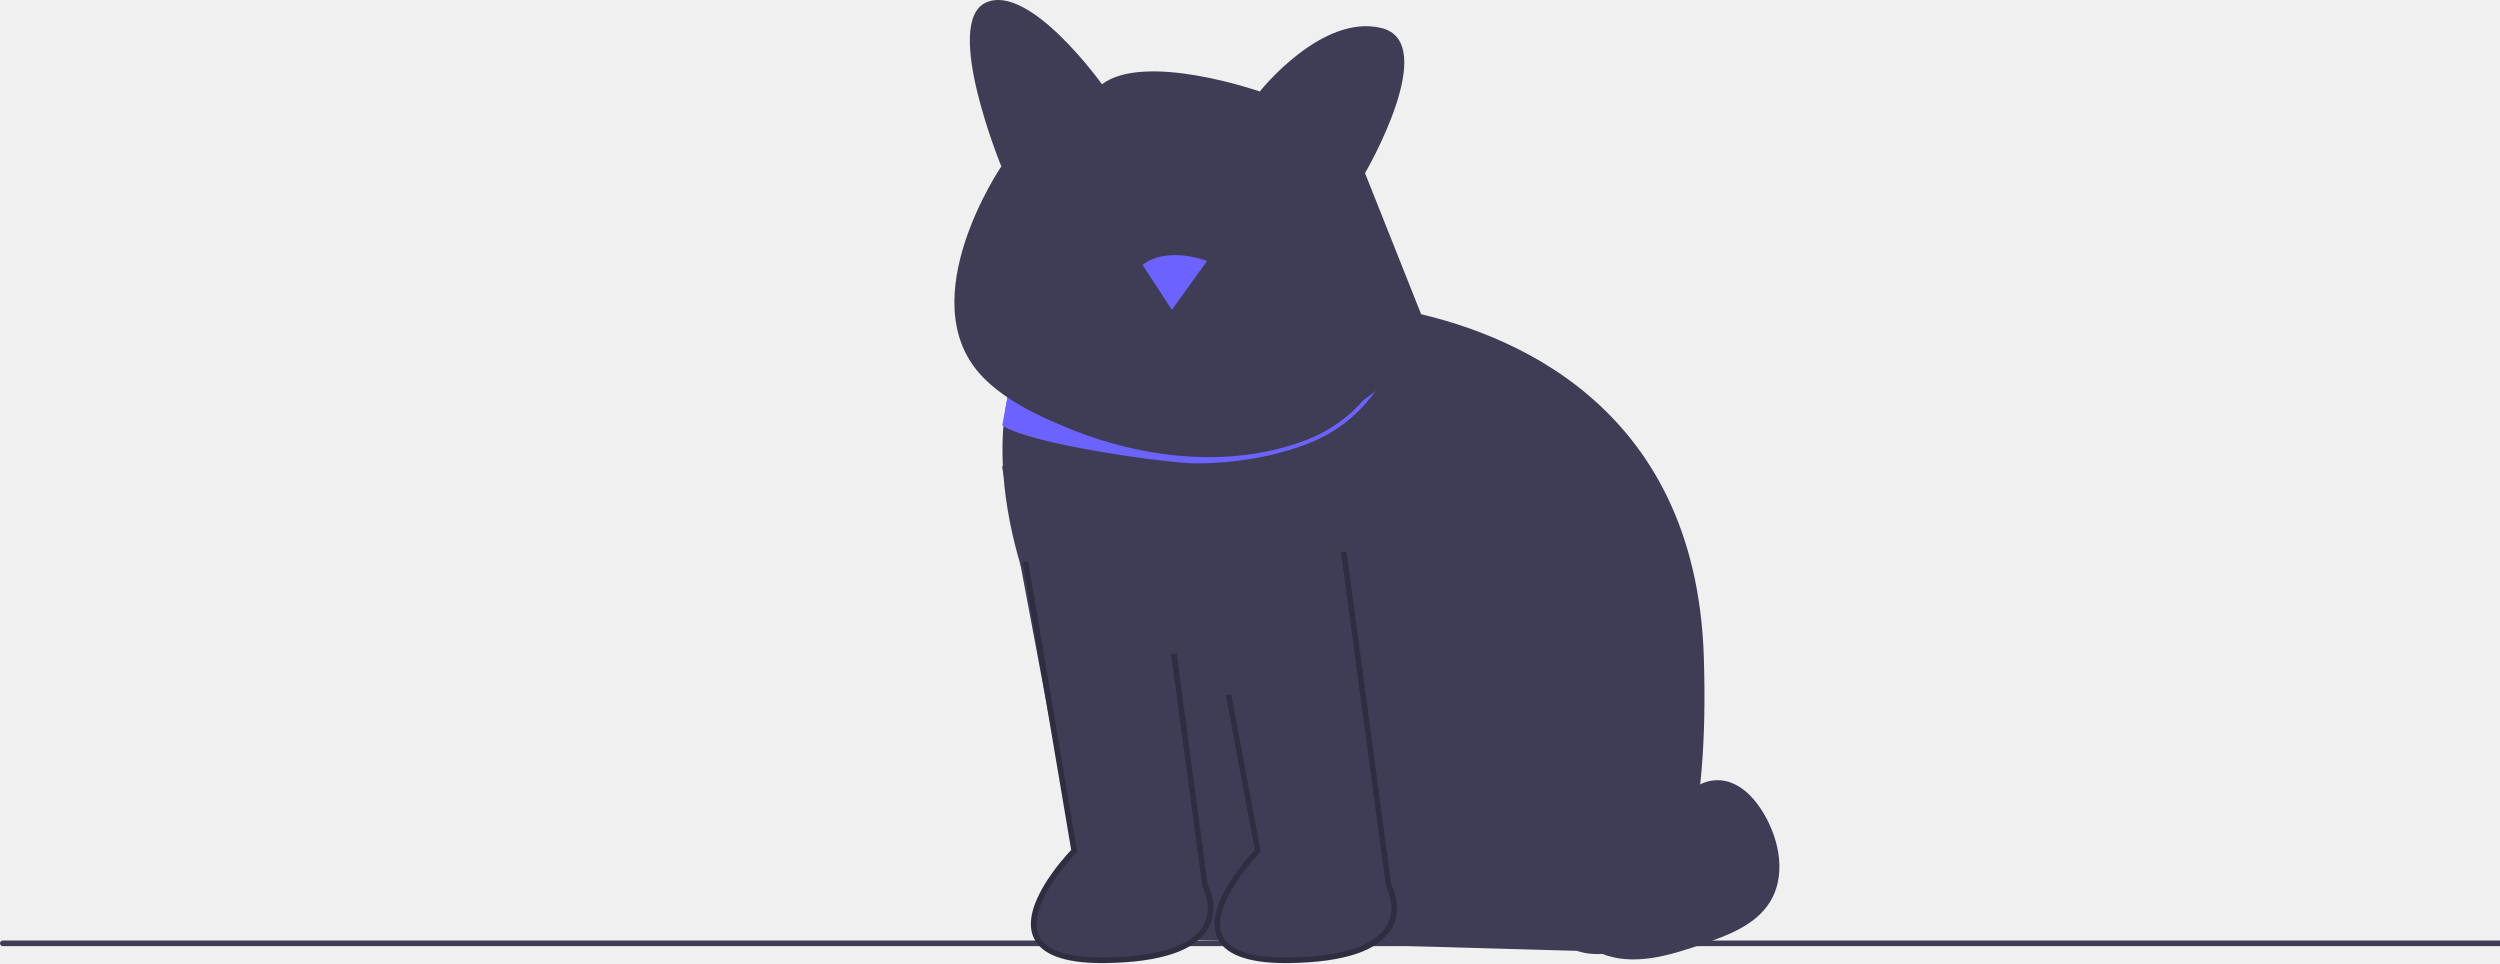
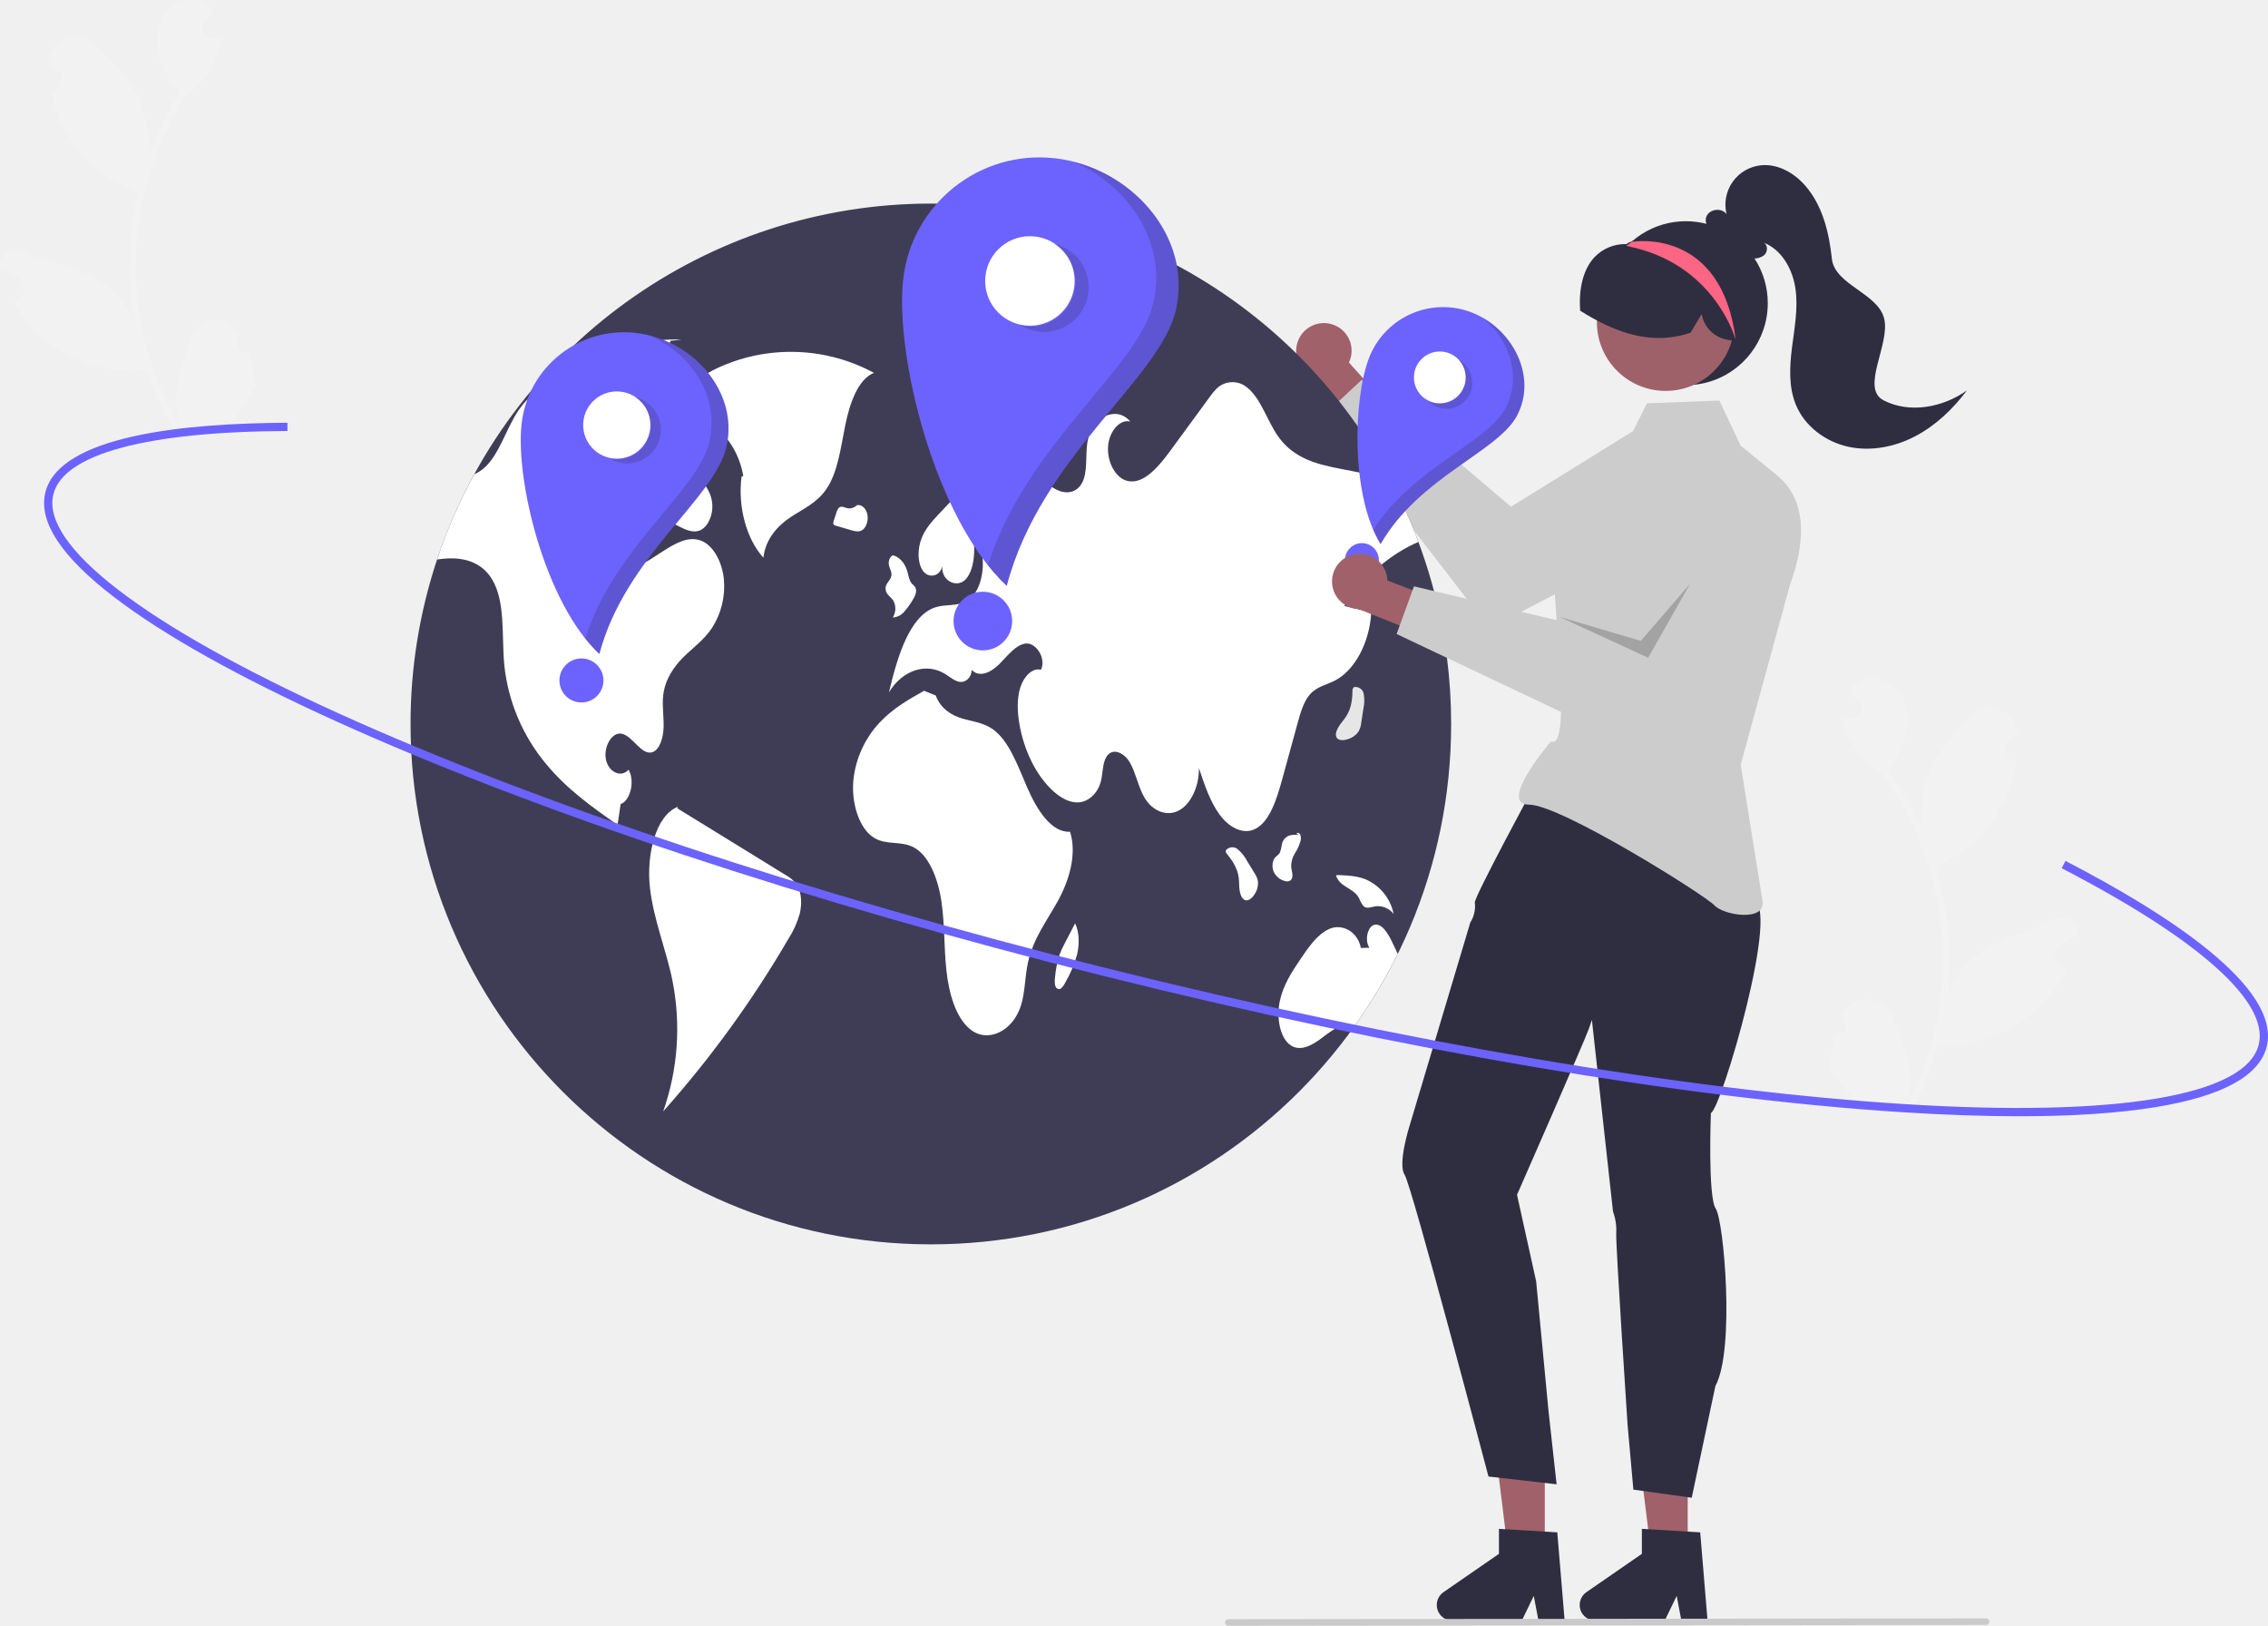
- <svg xmlns="http://www.w3.org/2000/svg" width="888" height="342.09" viewBox="0 0 888 342.09">
-   <path d="M560.174,337.745l-141.49-4.017s10.649-63.71-23.519-81.395c-23.29-12.058-43.965-68.393-38.082-106.718,.076-.513,.16-1.02,.25-1.519,2.983-17.164,11.503-30.45,27.786-34.058,52.658-11.656,90.241-2.616,90.241-2.616,0,0,8.7,.111,21.591,2.532,.458,.083,.916,.173,1.381,.271,36.493,7.153,103.943,32.615,106.864,123.015,4.017,124.201-45.02,104.505-45.02,104.505Z" fill="#3f3d56" />
-   <path d="M496.949,109.954c-.236,6.48-1.707,12.918-4.392,19.044-5.564,12.689-15.7,22.381-28.542,27.293-38.457,14.722-83.344,.118-106.045-15.714-.09,.499-1.894,9.986-1.97,10.499,10.053,6.875,59.242,13.512,68.574,13.512,14.167,0,27.807-2.352,39.941-7,13.189-5.051,23.596-15.006,29.312-28.036,2.727-6.216,4.232-12.752,4.503-19.329-.465-.097-.923-.187-1.381-.271,0,0,0,0,0,0Z" fill="#6c63ff" />
-   <path d="M507.412,118.205l-22.554-56.708s27.065-46.397,5.8-51.553c-21.265-5.155-43.175,22.554-43.175,22.554,0,0-40.598-14.177-56.064-2.578,0,0-25.776-36.087-41.242-28.998-15.466,7.088,5.495,58.18,5.495,58.18,0,0-31.916,46.859-7.428,73.924,24.488,27.065,116.638,48.975,159.169-14.821h0Z" fill="#3f3d56" />
-   <path d="M1,336.078H888v-2H1c-.552,0-1,.448-1,1H0c0,.552,.448,1,1,1Z" fill="#3f3d56" />
-   <path d="M555.783,303.803c7.679,3.416,15.701,6.902,24.099,6.568s17.235-5.741,18.543-14.043c.676-4.285-.664-8.883,.977-12.899,2.208-5.404,9.329-7.488,14.865-5.636,5.536,1.852,9.602,6.627,12.518,11.684,5.455,9.461,7.641,21.878,1.792,31.101-5.071,7.995-14.688,11.608-23.634,14.706-11.916,4.128-25.22,8.224-36.766,3.154-11.613-5.099-17.938-19.831-13.638-31.763" fill="#3f3d56" />
-   <path d="M428.736,92.707s-13.876-5.55-22.895,1.388l10.407,15.957s12.488-17.345,12.488-17.345Z" fill="#6c63ff" />
-   <path d="M355.889,165.554l25.67,136.675s-38.852,39.546,11.101,38.852c49.952-.694,35.383-26.364,35.383-26.364l-15.957-118.637" fill="#3f3d56" />
-   <path d="M391.399,342.09c-13.527,0-21.71-3.101-24.329-9.225-4.77-11.156,10.757-28.168,13.419-30.966l-17.261-102.183,1.972-.333,17.43,103.183-.357,.364c-.18,.183-17.94,18.449-13.363,29.15,2.351,5.496,10.321,8.194,23.736,8.001,18.647-.259,30.672-4.167,34.774-11.299,3.694-6.424-.208-13.501-.249-13.572l-.094-.167-.026-.191-11.101-82.56,1.982-.267,11.076,82.378c.657,1.248,4.109,8.458,.156,15.357-4.528,7.902-16.806,12.048-36.492,12.322-.43,.006-.854,.009-1.274,.009Z" fill="#2f2e41" />
-   <path d="M421.105,165.554l25.67,136.675s-38.852,39.546,11.101,38.852c49.952-.694,35.383-26.364,35.383-26.364l-15.957-118.637" fill="#3f3d56" />
-   <path d="M456.614,342.09c-13.527,0-21.709-3.101-24.328-9.225-4.766-11.145,10.726-28.135,13.41-30.958l-10.312-54.996,1.966-.368,10.503,56.015-.366,.372c-.18,.183-17.94,18.449-13.362,29.15,2.351,5.496,10.326,8.204,23.736,8.001,18.663-.259,30.691-4.172,34.785-11.316,3.692-6.444-.217-13.483-.257-13.554l-.096-.168-15.983-118.829,1.982-.267,15.933,118.455c.657,1.248,4.109,8.458,.156,15.357-4.528,7.902-16.806,12.048-36.492,12.322-.43,.006-.854,.009-1.274,.009Z" fill="#2f2e41" />
+ <svg xmlns="http://www.w3.org/2000/svg" data-name="Layer 1" width="825.202" height="591.419" viewBox="0 0 825.202 591.419">
+   <path d="M855.224,530.608a3.613,3.613,0,0,0,2.907-6.134c-.074-.366-.127-.629-.202-.995q.054-.116.109-.231a9.703,9.703,0,0,1,17.876.899c2.596,7.179,5.991,14.407,6.561,21.897a28.705,28.705,0,0,1-.962,9.838,115.086,115.086,0,0,0,12.68-47.26,111.081,111.081,0,0,0-.112-12.411q-.335-5.081-1.115-10.11a116.419,116.419,0,0,0-20.767-50.362,30.983,30.983,0,0,1-12.25-13.954,23.634,23.634,0,0,1-1.847-6.551c.623.111,1.257.192,1.882.263.195.019.4.039.594.059l.073.007a3.58,3.58,0,0,0,3.208-5.689q-.383-.518-.766-1.036c-.387-.533-.785-1.056-1.172-1.588a1.784,1.784,0,0,1-.126-.16c-.445-.608-.891-1.205-1.336-1.812a10.352,10.352,0,0,1,3.543-3.119c4.865-2.553,11.309-.328,14.53,4.115,3.232,4.443,3.599,10.483,2.158,15.78a41.485,41.485,0,0,1-6.327,12.512c.242.341.494.672.735,1.012a117.172,117.172,0,0,1,11.316,19.923,48.709,48.709,0,0,1,3.957-22.465c3.093-6.578,8.567-11.985,13.427-17.57,5.837-6.708,16.999-3.142,17.56,5.732q.008.129.016.258-1.049.529-2.059,1.131a4.901,4.901,0,0,0,1.559,9.001l.099.02a48.767,48.767,0,0,1-1.623,7.224,50.21,50.21,0,0,1-26.436,30.272c-.41.187-.81.374-1.22.551a119.597,119.597,0,0,1,5.022,30.563,113.435,113.435,0,0,1-.934,18.292l.041-.214a29.974,29.974,0,0,1,11.026-16.813c8.167-6.095,19.39-7.957,28.118-12.756a5.625,5.625,0,0,1,8.352,5.867q-.022.113-.045.225a32.924,32.924,0,0,0-3.771,1.605q-1.049.529-2.059,1.131a4.901,4.901,0,0,0,1.559,9.001l.099.02c.071.014.133.027.204.04a48.808,48.808,0,0,1-9.622,13.625,50.254,50.254,0,0,1-37.15,14.279l-.01-0a119.562,119.562,0,0,1-9.113,23.048l-28.661-1.334c-.088-.323-.165-.656-.243-.979a32.599,32.599,0,0,0,7.953-.103c-2.005-2.708-4.009-5.437-6.014-8.145a1.781,1.781,0,0,1-.126-.16c-1.016-1.386-2.044-2.761-3.06-4.147l-.001-.002a47.75,47.75,0,0,1,1.963-12.086Z" transform="translate(-187.3989 -154.2905)" fill="#f2f2f2" />
+   <path d="M277.743,282.773a3.613,3.613,0,0,1-3.28-5.943c.051-.37.088-.635.14-1.005q-.061-.112-.123-.224a9.703,9.703,0,0,0-17.786,2.002c-2.148,7.326-5.089,14.75-5.196,22.26a28.705,28.705,0,0,0,1.568,9.76A115.086,115.086,0,0,1,237.489,263.235a111.08,111.08,0,0,1-.655-12.394q.02-5.092.488-10.16a116.419,116.419,0,0,1,17.616-51.549,30.983,30.983,0,0,0,11.364-14.684,23.634,23.634,0,0,0,1.438-6.653c-.615.15-1.243.27-1.862.378-.193.031-.397.064-.59.095l-.073.011a3.58,3.58,0,0,1-3.554-5.48q.35-.541.7-1.082c.353-.556.718-1.102,1.071-1.658a1.783,1.783,0,0,0,.116-.168c.407-.634.815-1.258,1.222-1.891a10.352,10.352,0,0,0-3.728-2.894c-5.013-2.248-11.307.371-14.248,5.005-2.951,4.635-2.944,10.685-1.179,15.883a41.485,41.485,0,0,0,7.088,12.097c-.22.355-.451.701-.671,1.056a117.172,117.172,0,0,0-10.063,20.584,48.709,48.709,0,0,0-5.337-22.177c-3.493-6.374-9.291-11.432-14.486-16.706-6.24-6.335-17.161-2.086-17.172,6.806q-0.0.129 0.0.258,1.08.463,2.125,1.002a4.901,4.901,0,0,1-1,9.08l-.098.026a48.767,48.767,0,0,0,2.066,7.109,50.21,50.21,0,0,0,28.256,28.581c.421.161.832.323,1.252.474a119.597,119.597,0,0,0-3.124,30.814,113.433,113.433,0,0,0,2.062,18.199l-.054-.211a29.974,29.974,0,0,0-12.044-16.1c-8.528-5.579-19.845-6.744-28.852-10.995a5.625,5.625,0,0,0-7.973,6.372q.029.111.059.222a32.924,32.924,0,0,1,3.863,1.369q1.08.464,2.125,1.002a4.901,4.901,0,0,1-1,9.081l-.098.026c-.07.018-.131.035-.201.053a48.808,48.808,0,0,0,10.445,13.005,50.254,50.254,0,0,0,37.961,11.957l.01-.001a119.563,119.563,0,0,0,10.52,22.441l28.523-3.102c.068-.328.124-.665.182-.992a32.599,32.599,0,0,1-7.944.388c1.834-2.827,3.665-5.674,5.499-8.501a1.779,1.779,0,0,0,.116-.168c.929-1.446,1.869-2.882,2.798-4.328l0-.002a47.75,47.75,0,0,0-2.706-11.941Z" transform="translate(-187.3989 -154.2905)" fill="#f2f2f2" />
+   <path d="M671.818,272.202a10.016,10.016,0,0,1,6.383,13.969l15.306,17.017-8.073,11.824L664.157,290.677a10.07,10.07,0,0,1,7.661-18.475Z" transform="translate(-187.3989 -154.2905)" fill="#a0616a" />
+   <path d="M815.114,313.989l0,0a20.026,20.026,0,0,0-27.608-6.542l-50.339,31.177-54.301-46.158L669.356,305.045l59.987,77.83,77.965-40.644C805.489,343.179,817.313,317.567,815.114,313.989Z" transform="translate(-187.3989 -154.2905)" fill="#ccc" />
+   <path d="M715.391,417.655a189.27,189.27,0,0,1-189.308,189.308c-104.551,0-189.308-84.757-189.308-189.308a189.245,189.245,0,0,1,9.655-59.842A189.506,189.506,0,0,1,526.083,228.347,189.245,189.245,0,0,1,693.021,328.333a186.774,186.774,0,0,1,10.464,23.106c.41,1.104.81,2.208,1.199,3.323v.011q2.603,7.351,4.586,14.976A189.32,189.32,0,0,1,715.391,417.655Z" transform="translate(-187.3989 -154.2905)" fill="#3f3d56" />
+   <path d="M505.371,289.931a63.517,63.517,0,0,0-55.761-2.281c-7.796,3.393-16.006,9.48-18.607,20.471,10.519-6.208,24.136,3.601,26.843,19.336l-.632.174c-1.43,10.899,1.762,22.764,7.941,29.522.811-7.02,5.427-11.797,9.967-14.781,4.54-2.984,9.562-5.152,13.027-10.282,4.108-6.081,5.151-14.969,6.783-23.077C496.563,300.905,499.659,292.19,505.371,289.931Z" transform="translate(-187.3989 -154.2905)" fill="#fff" />
+   <path d="M446.489,382.675c-2.913,4.375-6.805,7.12-10.296,10.538-3.481,3.429-6.794,8.056-7.488,13.998-.442,3.807.242,7.677.147,11.527-.094,3.849-1.378,8.182-3.996,9.139-4.133,1.493-7.288-6.184-11.537-6.72-3.376-.421-6.415,4.89-5.437,9.497.978,4.606,5.574,6.647,8.214,3.639,2.387,4.007.705,11.274-2.882,12.505-.379,2.524-.757,5.038-1.125,7.562-9.066-6.342-18.226-12.789-25.935-22.075a67.007,67.007,0,0,1-15.271-36.095c-.999-10.675.484-22.885-4.417-31.099-3.923-6.573-10.654-8.025-16.712-7.614-1.104.074-2.219.2-3.323.336a187.235,187.235,0,0,1,13.556-31.025,13.282,13.282,0,0,0,3.397-2.114c5.637-4.785,8.14-14.472,12.715-21.171q.442-.647.915-1.262c4.68-6.111,10.948-9.255,17.006-12.179,13.409-6.51,27.208-13.104,41.364-12.2l-4.028.389q-7.052,19.751-14.114,39.502-1.073,3.029-2.166,6.068c-2.671,7.488-5.427,15.46-5.017,23.842.242,4.964,1.967,10.265,5.248,11.968,3.06,1.578,6.405-.358,9.36-2.272,1.252-.799,2.493-1.599,3.744-2.408,4.491-2.892,9.465-5.858,14.209-3.923,4.344,1.767,7.551,7.667,8.161,14.03A28.049,28.049,0,0,1,446.489,382.675Z" transform="translate(-187.3989 -154.2905)" fill="#fff" />
+   <path d="M473.198,472.572q-19.674-12.113-39.348-24.227l.223-.573c-8.155,3.106-11.54,17.602-10.193,29.456,1.348,11.854,5.917,22.451,8.226,34.002a90.252,90.252,0,0,1-3.403,47.358,387.843,387.843,0,0,0,45.56-62.781,33.588,33.588,0,0,0,4.121-9.138c.833-3.442.705-7.58-.964-10.34A11.511,11.511,0,0,0,473.198,472.572Z" transform="translate(-187.3989 -154.2905)" fill="#fff" />
+   <path d="M421.435,325.653c-1.393,3.131-1.929,7.307-.665,10.547,1.291,3.309,4.019,4.804,6.532,6.05l7.247,3.592c2.411,1.195,5.01,2.402,7.468,1.419,2.964-1.186,5.02-5.833,4.488-10.148-.566-4.591-3.46-7.749-6.136-10.439q-5.618-5.645-11.237-11.291l-2.111,2.585A28.192,28.192,0,0,0,421.435,325.653Z" transform="translate(-187.3989 -154.2905)" fill="#fff" />
+   <path d="M676.541,374.735q4.891,1.152,9.781,2.303c-.568,11.012-6.026,21.203-13.346,24.894-3.05,1.536-6.447,2.103-8.971,4.975-2.282,2.608-3.439,6.668-4.501,10.549q-2.792,10.16-5.585,20.319c-1.998,7.299-4.564,15.408-9.76,18.037-4.459,2.261-9.56-.505-12.989-5.143-3.429-4.638-5.521-10.875-7.551-16.953.126,6.626-2.955,13.125-7.32,15.429-4.375,2.303-9.697.221-12.621-4.922-2.103-3.692-2.976-8.561-5.038-12.305-2.061-3.744-6.384-5.89-8.635-2.377-1.483,2.335-1.294,5.911-2.03,8.877-1.146,4.606-4.617,7.499-8.056,7.751-3.429.252-6.773-1.725-9.644-4.407-5.921-5.553-10.286-14.366-11.979-24.158-.747-4.365-.957-9.118.337-13.21,1.294-4.091,4.417-7.246,7.52-6.468,2.04-4.312-1.988-10.033-5.616-9.529-3.639.505-6.489,4.407-9.476,7.404-2.976,2.997-7.141,5.174-10.139,2.198.021,2.766-2.23,4.596-4.175,4.365-1.935-.221-3.66-1.777-5.437-2.882-6.868-4.281-15.586-1.441-20.466,6.657,3.05-12.978,7.52-27.87,16.89-30.92,3.828-1.251,8.004-.221,11.621-2.387,6.405-3.839,7.699-18.342,2.167-24.326.705,5.658.568,12.263-2.419,16.133-2.987,3.87-9.255,1.346-8.876-4.375-.862,3.944-5.153,4.543-7.131,1.514-1.988-3.029-1.819-7.982-.41-11.6s3.807-6.216,6.131-8.708c4.996-5.353,10.065-10.77,15.849-14.135,5.795-3.365,12.484-4.501,18.289-1.157,3.061,1.767,5.753,4.712,8.877,6.268,3.124,1.567,7.089,1.367,9.16-2.293,2.324-4.081,1.23-10.139,2.093-15.239,1.546-9.013,10.559-13.23,15.555-7.278-3.733-.957-7.593,3.46-8.056,8.813-.473,5.353,2.23,10.759,5.848,12.379,6.079,2.692,12.032-4.081,16.628-10.349q7.194-9.844,14.408-19.677a23.782,23.782,0,0,1,2.577-3.134,8.291,8.291,0,0,1,11.327-.231c4.859,3.965,7.141,12.095,11.127,17.69,5.784,8.13,14.44,10.107,22.496,11.684q9.008,1.751,18.026,3.523a186.774,186.774,0,0,1,10.464,23.106C693.305,355.762,683.913,363.849,676.541,374.735Z" transform="translate(-187.3989 -154.2905)" fill="#fff" />
+   <path d="M695.955,501.276a188.546,188.546,0,0,1-15.671,26.219c-3.786-1.62-7.856,1.273-11.401,3.986-3.702,2.84-8.151,5.606-11.947,3.018-3.881-2.65-5.132-10.065-3.902-15.944,1.23-5.869,4.301-10.538,7.278-14.976,3.155-4.712,6.531-9.602,10.917-11.432,4.396-1.83,10.044.757,11.327,7.004l3.113-.105c-1.746-2.398-.831-7.362,1.515-8.235,2.703-1.02,5.048,2.692,6.647,5.974C694.546,498.268,695.272,499.762,695.955,501.276Z" transform="translate(-187.3989 -154.2905)" fill="#fff" />
+   <path d="M576.727,456.853c-6.691.421-11.992-7.817-15.514-15.92-3.522-8.104-6.736-17.371-12.773-21.496-3.45-2.357-7.383-2.68-11.125-3.822-3.742-1.142-7.659-3.505-9.447-8.318l-4.245-1.715c-5.606,3.152-11.285,6.362-16.116,11.491a36.018,36.018,0,0,0-9.603,20.993c-.811,8.496,2.183,17.97,7.778,21.161,4.421,2.522,9.567.932,14.045,3.241,5.595,2.884,8.916,11.264,10.173,19.537s.939,16.871,1.838,25.238,3.379,17.073,8.509,21.361c6.42,5.366,15.841.907,18.722-8.86,1.413-4.791,1.364-10.197,2.421-15.171,1.861-8.758,6.883-15.256,10.866-22.441C576.241,474.949,579.376,465.191,576.727,456.853Z" transform="translate(-187.3989 -154.2905)" fill="#fff" />
+   <path d="M510.607,370.79a17.86,17.86,0,0,1,1.742,1.85,6.077,6.077,0,0,1-.107,6.276,5.839,5.839,0,0,0,4.181-2.125,26.879,26.879,0,0,0,3.206-4.516c.683-1.113,1.408-2.618.945-3.939-.316-.902-1.064-1.287-1.588-1.965-.831-1.075-1.036-2.783-1.466-4.259-.928-3.188-3.153-5.532-5.567-5.867l.335.064c-1.009.345-1.713,1.947-1.49,3.388.203,1.312,1.046,2.402.963,3.741-.121,1.925-2.044,2.828-2.163,4.753A3.674,3.674,0,0,0,510.607,370.79Z" transform="translate(-187.3989 -154.2905)" fill="#fff" />
+   <path d="M499.142,338.082c.01-.003.02-.003.03-.006a5.357,5.357,0,0,0,.571-.608Z" transform="translate(-187.3989 -154.2905)" fill="#e6e6e6" />
+   <path d="M501.149,347.116c1.479-.951,2.306-3.582,1.817-5.785-.486-2.189-2.206-3.66-3.793-3.256a3.866,3.866,0,0,1-3.595,1.058c-.981-.253-2.058-.903-2.909-.164a4.404,4.404,0,0,0-.991,1.935q-.472,1.45-.945,2.9a1.83,1.83,0,0,0-.112,1.099.931.931,0,0,0,.714.568q2.835.836,5.669,1.671C498.381,347.549,499.868,347.94,501.149,347.116Z" transform="translate(-187.3989 -154.2905)" fill="#fff" />
+   <path d="M643.805,471.848q-1.31-2.145-2.62-4.29a14.334,14.334,0,0,0-3.453-4.336,3.06,3.06,0,0,0-4.356.436l.106.817c1.991,2.498,4.098,5.273,4.603,8.98.199,1.462.13,2.974.304,4.442s.671,2.99,1.618,3.623c1.375.919,2.99-.436,3.969-2.089a7.193,7.193,0,0,0,1.115-4.579A8.03,8.03,0,0,0,643.805,471.848Z" transform="translate(-187.3989 -154.2905)" fill="#fff" />
+   <path d="M682.68,417.231q.379-2.485.758-4.97a14.334,14.334,0,0,0,.15-5.541,3.06,3.06,0,0,0-3.614-2.471l-.445.693c-.085,3.193-.261,6.673-2.262,9.834-.789,1.246-1.816,2.359-2.628,3.594s-1.412,2.72-1.095,3.814c.461,1.589,2.569,1.592,4.382.958a7.193,7.193,0,0,0,3.801-2.785A8.03,8.03,0,0,0,682.68,417.231Z" transform="translate(-187.3989 -154.2905)" fill="#e6e6e6" />
+   <path d="M657.508,473.709c.427-1.228-.189-2.636-.32-3.993a8.765,8.765,0,0,1,1.334-4.969,16.154,16.154,0,0,0,2.078-4.556,3.812,3.812,0,0,0-.1-2.231c-.289-.65-.99-.946-1.391-.431l.86.554a7.829,7.829,0,0,0-3.489.169,4.318,4.318,0,0,0-2.644,2.981,18.441,18.441,0,0,1-.693,3.092c-.513,1.054-1.505,1.405-2.129,2.33a5.57,5.57,0,0,0,.088,5.292,6.177,6.177,0,0,0,3.494,2.748C655.645,475.069,657.028,475.089,657.508,473.709Z" transform="translate(-187.3989 -154.2905)" fill="#fff" />
+   <path d="M681.91,481.072a12.005,12.005,0,0,0,1.512,2.775c1.168,1.177,2.756.454,4.173.168a7.215,7.215,0,0,1,6.864,2.753A17.471,17.471,0,0,0,684.411,474.231c-3.341-1.362-6.86-1.494-10.334-1.616l-.6.154C675.006,477.22,679.808,477.121,681.91,481.072Z" transform="translate(-187.3989 -154.2905)" fill="#fff" />
+   <path d="M578.558,490.177l.009.019q.087-.168.175-.336Z" transform="translate(-187.3989 -154.2905)" fill="#e6e6e6" />
+   <path d="M574.856,497.342a32.889,32.889,0,0,0-2.077,4.562,39.711,39.711,0,0,0-1.505,7.806c-.188,1.504-.246,3.426.697,4.159a1.337,1.337,0,0,0,1.749-.238,6.918,6.918,0,0,0,1.268-1.885,43.417,43.417,0,0,0,4.28-10.159c.902-3.744.894-8.151-.701-11.393Q576.711,493.769,574.856,497.342Z" transform="translate(-187.3989 -154.2905)" fill="#fff" />
+   <path d="M539.143,306.44a4.215,4.215,0,0,0,4.542.886,14.999,14.999,0,0,0,4.274-2.823,10.055,10.055,0,0,0,2.591-2.826,5.732,5.732,0,0,0,.53-4.366c-.585-1.712-2.07-2.286-3.38-2.674q-3.146-.933-6.292-1.866l1.517-1.368c-1.561-.838-3.288.717-4.264,2.642a14.224,14.224,0,0,0-1.294,3.984C536.844,301.051,537.355,304.649,539.143,306.44Z" transform="translate(-187.3989 -154.2905)" fill="#e6e6e6" />
+   <path d="M576.174,294.008a3.465,3.465,0,0,0,4.722.384,5.279,5.279,0,0,0,2.089-3.762c.148-1.65-.667-3.484-1.832-3.626l.267-1.545c-2.244-.405-5.006-.487-6.209,2.239A6.399,6.399,0,0,0,576.174,294.008Z" transform="translate(-187.3989 -154.2905)" fill="#e6e6e6" />
+   <path d="M571.227,211.865a49.926,49.926,0,0,0-55.207,44.015c-3.091,27.399,11.344,86.898,37.662,111.528,12.392-47.189,55.815-75.179,61.56-100.336C621.381,240.191,598.627,214.955,571.227,211.865Z" transform="translate(-187.3989 -154.2905)" fill="#6c63ff" />
+   <circle id="a2705e7e-530b-43fb-b0c6-4087ca2c8018" data-name="b262ea8c-1946-46c9-a449-3a1996c39394" cx="374.728" cy="102.203" r="16.282" fill="#fff" />
+   <circle id="bb575e01-1284-49d3-8651-037e5b7ffa75" data-name="bcc29a3a-8123-4529-80aa-6f70df2823cf" cx="357.608" cy="225.929" r="10.665" fill="#6c63ff" />
+   <path d="M575.599,244.828A16.282,16.282,0,0,1,558.827,272.741a16.28,16.28,0,0,0,11.909-29.853A16.282,16.282,0,0,1,575.599,244.828Z" transform="translate(-187.3989 -154.2905)" fill="#231f20" opacity="0.2" style="isolation:isolate" />
+   <path d="M615.306,267.124c-5.746,25.157-49.169,53.147-61.56,100.336a69.061,69.061,0,0,1-6.877-7.535c13.925-44.356,54.645-71.309,60.196-95.615,4.968-21.754-8.988-42.429-29.015-51.163C602.292,219.242,620.932,242.491,615.306,267.124Z" transform="translate(-187.3989 -154.2905)" fill="#231f20" opacity="0.2" style="isolation:isolate" />
+   <path d="M418.644,275.396a37.492,37.492,0,0,0-41.459,33.054c-2.321,20.576,8.519,65.257,28.283,83.754,9.306-35.437,41.915-56.457,46.23-75.349C456.308,296.668,439.22,277.717,418.644,275.396Z" transform="translate(-187.3989 -154.2905)" fill="#6c63ff" />
+   <circle id="b2d5ab8a-e71c-4a1a-aadf-98f8ab95825b" data-name="b262ea8c-1946-46c9-a449-3a1996c39394" cx="224.412" cy="154.621" r="12.228" fill="#fff" />
+   <circle id="bac33ac8-32b5-423c-9bc5-6c03ceb8d8dc" data-name="bcc29a3a-8123-4529-80aa-6f70df2823cf" cx="211.555" cy="247.535" r="8.009" fill="#6c63ff" />
+   <path d="M421.928,300.151A12.227,12.227,0,1,1,409.332,321.112a12.226,12.226,0,0,0,8.943-22.418A12.227,12.227,0,0,1,421.928,300.151Z" transform="translate(-187.3989 -154.2905)" fill="#231f20" opacity="0.2" style="isolation:isolate" />
+   <path d="M451.746,316.894c-4.315,18.892-36.924,39.911-46.23,75.349a51.862,51.862,0,0,1-5.165-5.658c10.457-33.31,41.036-53.55,45.205-71.803,3.731-16.337-6.75-31.863-21.789-38.421C441.973,280.936,455.971,298.395,451.746,316.894Z" transform="translate(-187.3989 -154.2905)" fill="#231f20" opacity="0.2" style="isolation:isolate" />
+   <polygon points="614.063 564.054 600.638 564.054 594.251 512.27 614.066 512.271 614.063 564.054" fill="#a0616a" />
+   <path d="M808.684,743.836H799.158l-1.7-8.994-4.355,8.994H767.836a5.68,5.68,0,0,1-3.227-10.353l20.177-13.935v-9.093l21.223,1.267Z" transform="translate(-187.3989 -154.2905)" fill="#2f2e41" />
+   <polygon points="562.063 564.054 548.638 564.054 542.251 512.27 562.066 512.271 562.063 564.054" fill="#a0616a" />
+   <path d="M756.684,743.836H747.158l-1.7-8.994-4.355,8.994H715.836a5.68,5.68,0,0,1-3.227-10.353l20.177-13.935v-9.093l21.223,1.267Z" transform="translate(-187.3989 -154.2905)" fill="#2f2e41" />
+   <path d="M698.458,581.624C701.027,585.477,728.977,691.417,728.977,691.417l24.783,2.826-2.942-26.655-4.496-47.17-6.962-31.485s24.587-55.957,26.141-60.414l1.105-3.199L774.287,595.035a19.577,19.577,0,0,1,1.169,7.785c-.231,4.355,4.136,69.869,4.136,69.869l2.1,23.495,21.233,2.95L811.54,658.48c7.194-13.206,3.07-60.131.128-64.499s-1.773-34.787-1.773-34.787c3.756-1.322,26.157-77.706,14.953-77.255.719-4.072,1.285-7.708,1.285-7.708L806.684,458.547l-48.673-12.653-12.28-5.896s-21.932,40.554-21.713,42.571a11.214,11.214,0,0,1-1.657,7.309l-22.143,74.108S695.863,577.731,698.458,581.624Z" transform="translate(-187.3989 -154.2905)" fill="#2f2e41" />
+   <path d="M820.74,316.438,812.997,299.998l-26.354,1.013-8.596,17.103s-24.567,29.343-25.362,38.884c-1,12,7.312,70.812-1,67,0,0-19.595,23-8,23s64.042,32.924,67.484,36.627,18.804,6.103,17.516-1.627-7.944-49.534-7.944-49.534l18.019-65.733c5.186-14.192,6.8-30.11-4.923-39.643Z" transform="translate(-187.3989 -154.2905)" fill="#ccc" />
+   <path d="M723.121,268.05A28.881,28.881,0,0,0,685.623,284.238c-5.885,14.825-6.86,50.228,4.091,67.972,14.081-24.459,42.568-33.491,49.595-46.661C746.817,291.476,737.946,273.935,723.121,268.05Z" transform="translate(-187.3989 -154.2905)" fill="#6c63ff" />
+   <circle id="f50692ea-d13f-4759-b5e2-05248e17533e" data-name="b262ea8c-1946-46c9-a449-3a1996c39394" cx="523.867" cy="137.29" r="9.419" fill="#fff" />
+   <circle id="aec6a1c4-a00c-42b6-a49d-0158b63ca54a" data-name="bcc29a3a-8123-4529-80aa-6f70df2823cf" cx="495.528" cy="203.754" r="6.169" fill="#6c63ff" />
+   <path d="M720.557,287.114a9.419,9.419,0,0,1-13.6,13.034A9.418,9.418,0,0,0,718.137,285.293,9.419,9.419,0,0,1,720.557,287.114Z" transform="translate(-187.3989 -154.2905)" fill="#231f20" opacity="0.2" style="isolation:isolate" />
+   <path d="M739.336,305.588c-7.026,13.17-35.514,22.202-49.595,46.661a39.949,39.949,0,0,1-2.695-5.25c14.507-22.645,41.328-31.508,48.117-44.233,6.076-11.389,1.424-25.048-8.429-32.963C739.341,276.884,746.217,292.691,739.336,305.588Z" transform="translate(-187.3989 -154.2905)" fill="#231f20" opacity="0.2" style="isolation:isolate" />
+   <path d="M680.146,355.92a10.016,10.016,0,0,1,12.035,9.542l21.368,8.202-1.817,14.201-30.013-12.007a10.07,10.07,0,0,1-1.572-19.938Z" transform="translate(-187.3989 -154.2905)" fill="#a0616a" />
+   <path d="M829.452,326.656l0,0a20.026,20.026,0,0,0-27.565,6.719l-30.671,50.649L701.869,367.586l-6.318,17.345,88.805,42.066,44.977-71.637C836.068,345.896,839.365,332.708,829.452,326.656Z" transform="translate(-187.3989 -154.2905)" fill="#ccc" />
+   <path d="M830.597,264.583a29.823,29.823,0,1,1-51.295-20.685l.143-.143c.239-.251.477-.501.728-.74a.012.012,0,0,0,.012-.012c.31-.286.62-.573.942-.847a29.815,29.815,0,0,1,49.47,22.427Z" transform="translate(-187.3989 -154.2905)" fill="#2f2e41" />
+   <circle cx="606.028" cy="117.193" r="25.008" fill="#9e616a" />
+   <path d="M819.983,278.615l-4.144-.732a11.554,11.554,0,0,1-9.305-9.317l-4.043,6.776-.177.059c-9.633,3.198-19.655,2.242-30.634-2.92a85.465,85.465,0,0,1-9.118-5.027l-.217-.135-.018-.254c-.56-8.135,1.266-14.932,5.142-19.137a15.417,15.417,0,0,1,11.634-4.85.957.957,0,0,0,.413-.228c.056-.041.111-.082.167-.12v-.042l.287-.135c.617-.29,1.246-.568,1.875-.822a28.199,28.199,0,0,1,29.448,5.708c7.703,7.354,11.236,19.695,8.792,30.711Z" transform="translate(-187.3989 -154.2905)" fill="#2f2e41" />
+   <path d="M872.73,299.922c-8.51-4.392,2.435-20.334.236-29.655-2.199-9.321-18.037-12.319-19.046-21.842s-3.382-19.346-9.667-26.572c-4.016-4.618-9.933-8.027-16.025-7.448a14.409,14.409,0,0,0-12.628,17.792c-1.735-2.458-6.223-1.925-7.334.871-.988,2.485,1.194,5.496,3.763,5.716,3.36,4.15,7.209,8.554,12.473,9.391a5.681,5.681,0,0,0,4.841-1.117c1.239-1.189,1.335-3.567-.134-4.456,6.616,2.628,10.495,9.782,11.477,16.833.982,7.051-.377,14.185-1.271,21.248s-1.281,14.492,1.489,21.05c3.272,7.749,10.805,13.303,19.025,15.084s16.976.04,24.417-3.881c7.441-3.922,13.646-9.909,18.715-16.622C894.326,302.511,882.246,304.834,872.73,299.922Z" transform="translate(-187.3989 -154.2905)" fill="#2f2e41" />
+   <path d="M818.919,277.92s-7.408-27.652-39.163-34.034c-.036-.012-.155-.06-.31-.131-.095-.06-.215-.119-.334-.179.358-.203.704-.382,1.062-.561a.012.012,0,0,0,.012-.012c.31-.286.62-.573.942-.847l.907.036S813.897,237.146,818.919,277.92Z" transform="translate(-187.3989 -154.2905)" fill="#fd6584" />
+   <polygon points="614.934 212.357 596.999 233.136 567.364 224.385 599.671 239.273 614.934 212.357" opacity="0.2" />
+   <path d="M909.985,745.402l-275.75.307a1.191,1.191,0,0,1,0-2.381l275.75-.307a1.191,1.191,0,1,1,0,2.381Z" transform="translate(-187.3989 -154.2905)" fill="#cacaca" />
+   <path d="M922.088,560.362q-19.368,0-42.457-1.464c-79.614-5.056-182.738-22.633-290.376-49.492C481.618,482.547,382.326,449.612,309.67,416.672c-35.393-16.047-62.556-31.236-80.735-45.147-19.247-14.727-27.666-27.564-25.024-38.153,5.148-20.629,50.731-25.142,88.064-25.295l.013,3c-51.268.21-81.514,8.387-85.166,23.022-4.652,18.64,33.287,47.741,104.087,79.841,72.496,32.868,171.605,65.739,279.073,92.557,107.467,26.816,210.401,44.363,289.84,49.408,77.579,4.928,124.743-2.938,129.395-21.578,3.862-15.477-21.598-38.275-71.689-64.198l1.379-2.664c36.397,18.836,78.646,45.852,73.222,67.589-2.643,10.589-16.105,17.965-40.015,21.923C958.483,559.232,941.743,560.362,922.088,560.362Z" transform="translate(-187.3989 -154.2905)" fill="#6c63ff" />
</svg>
